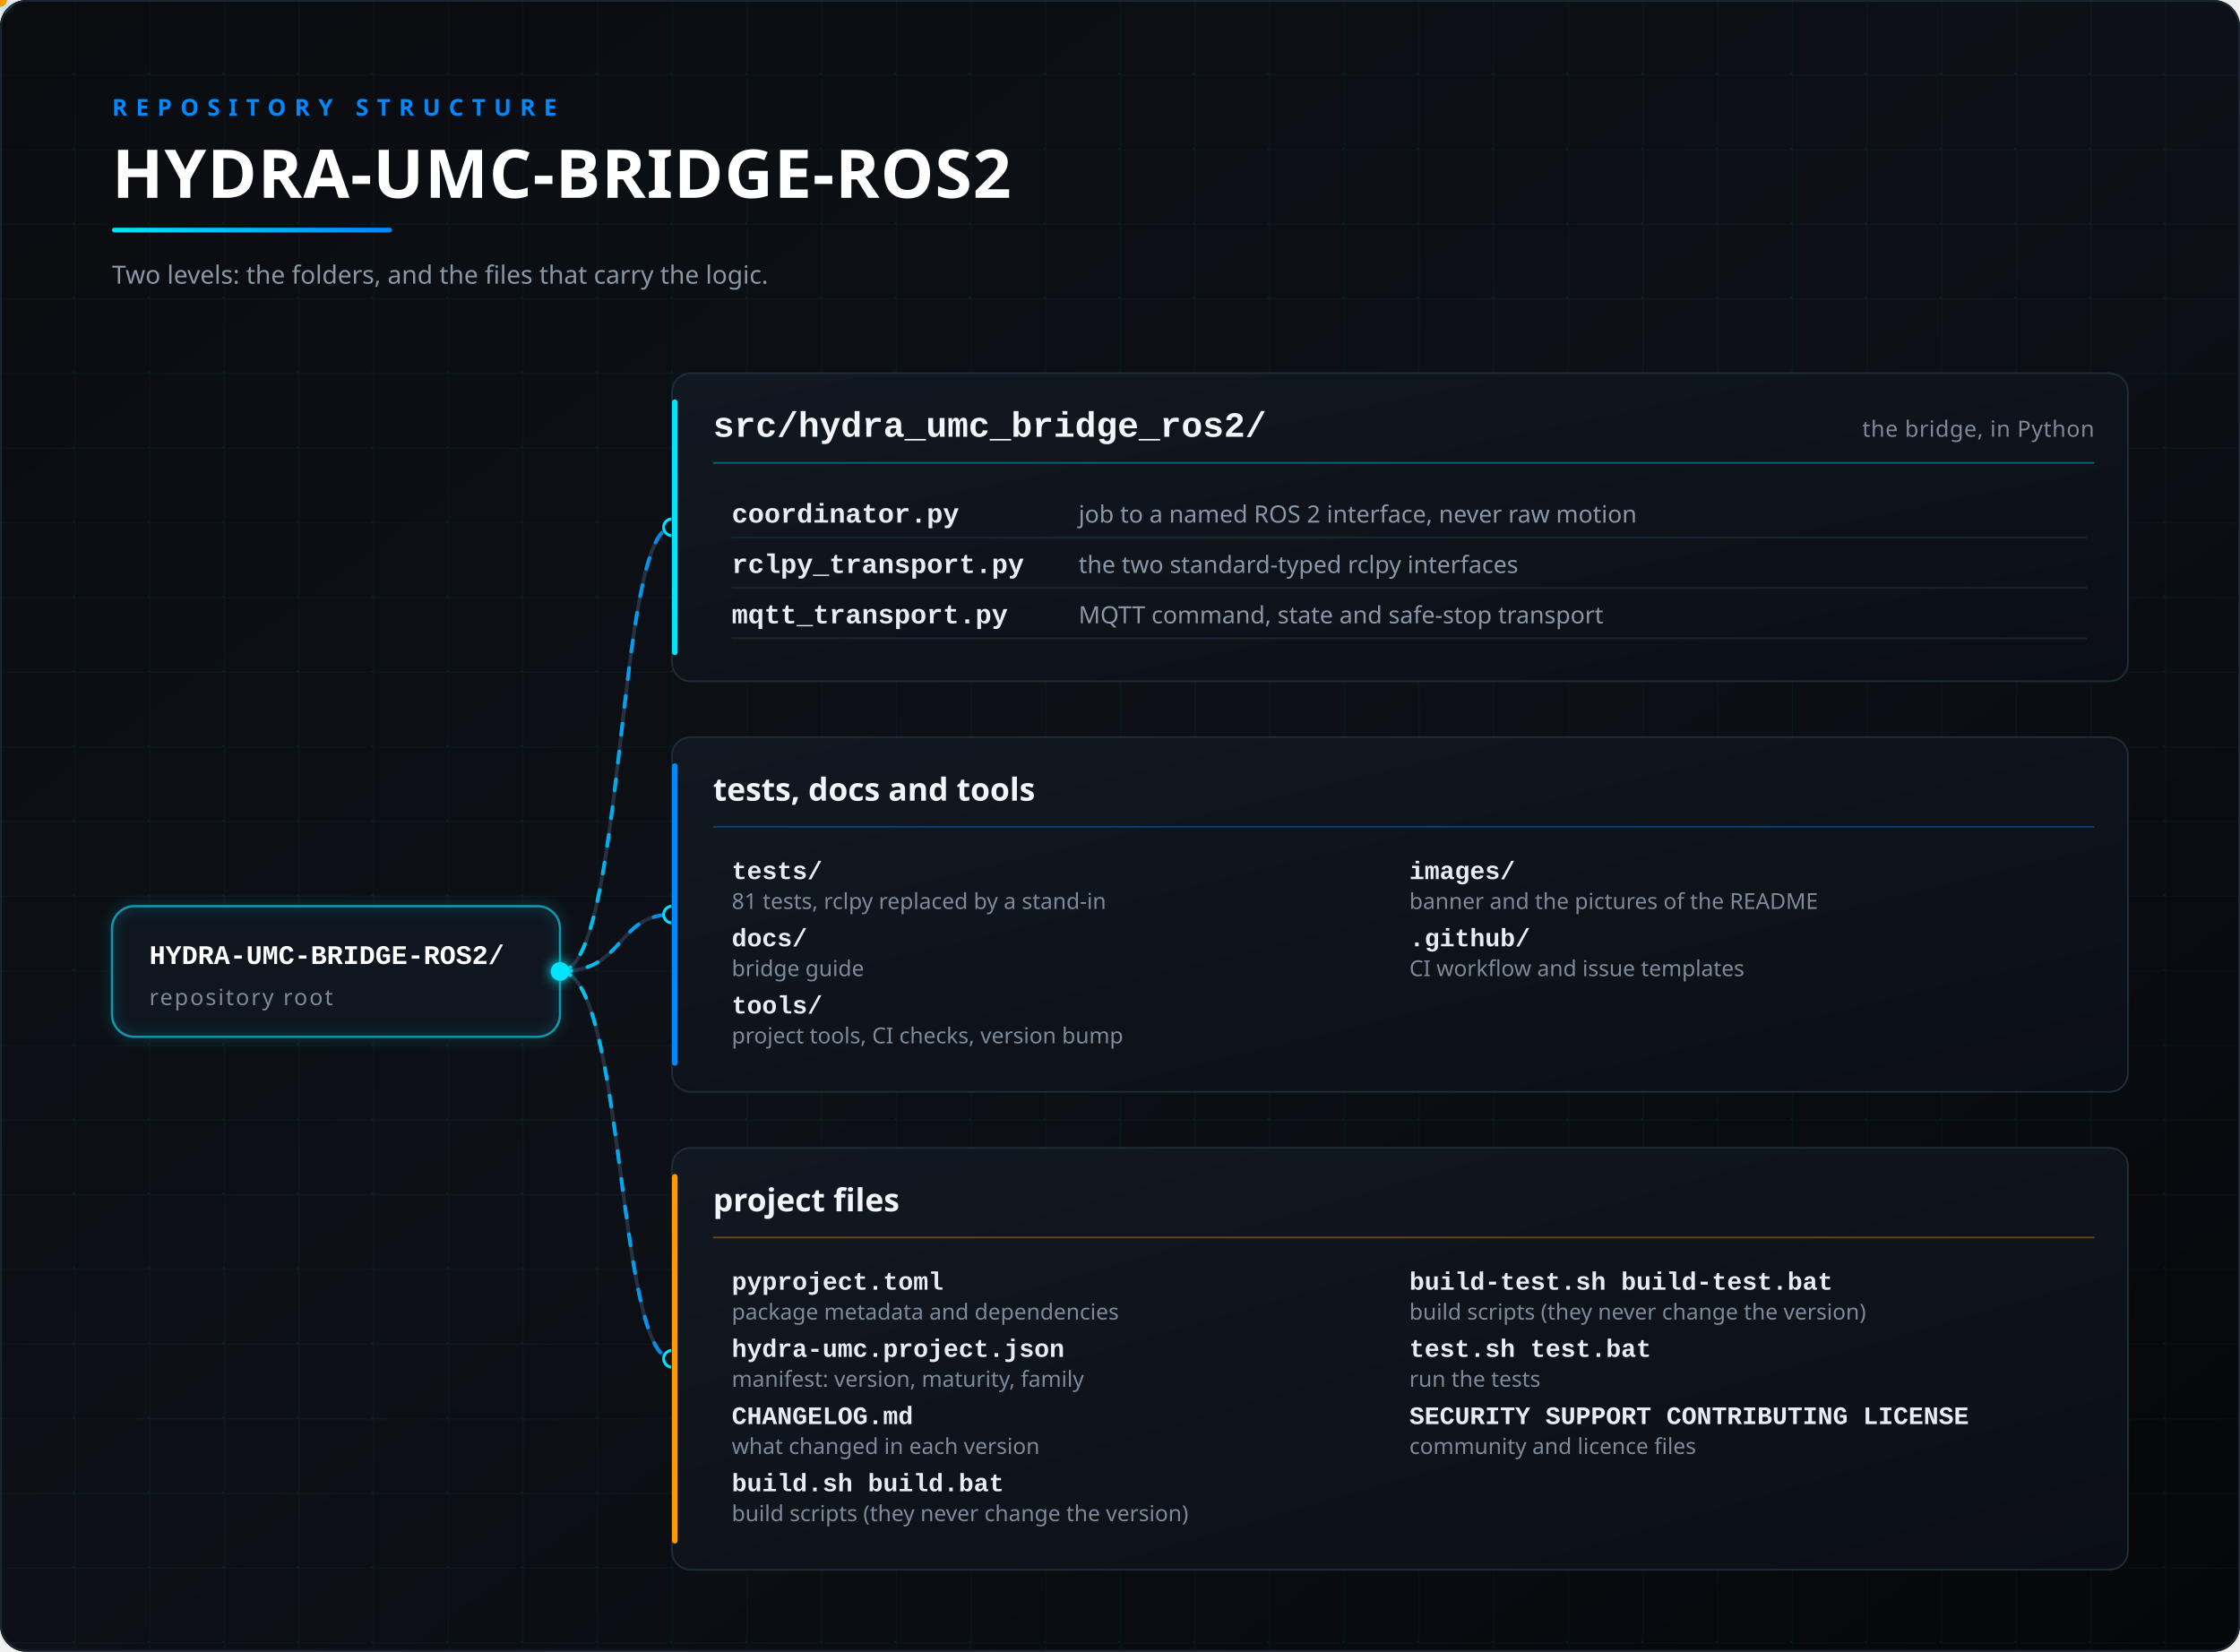
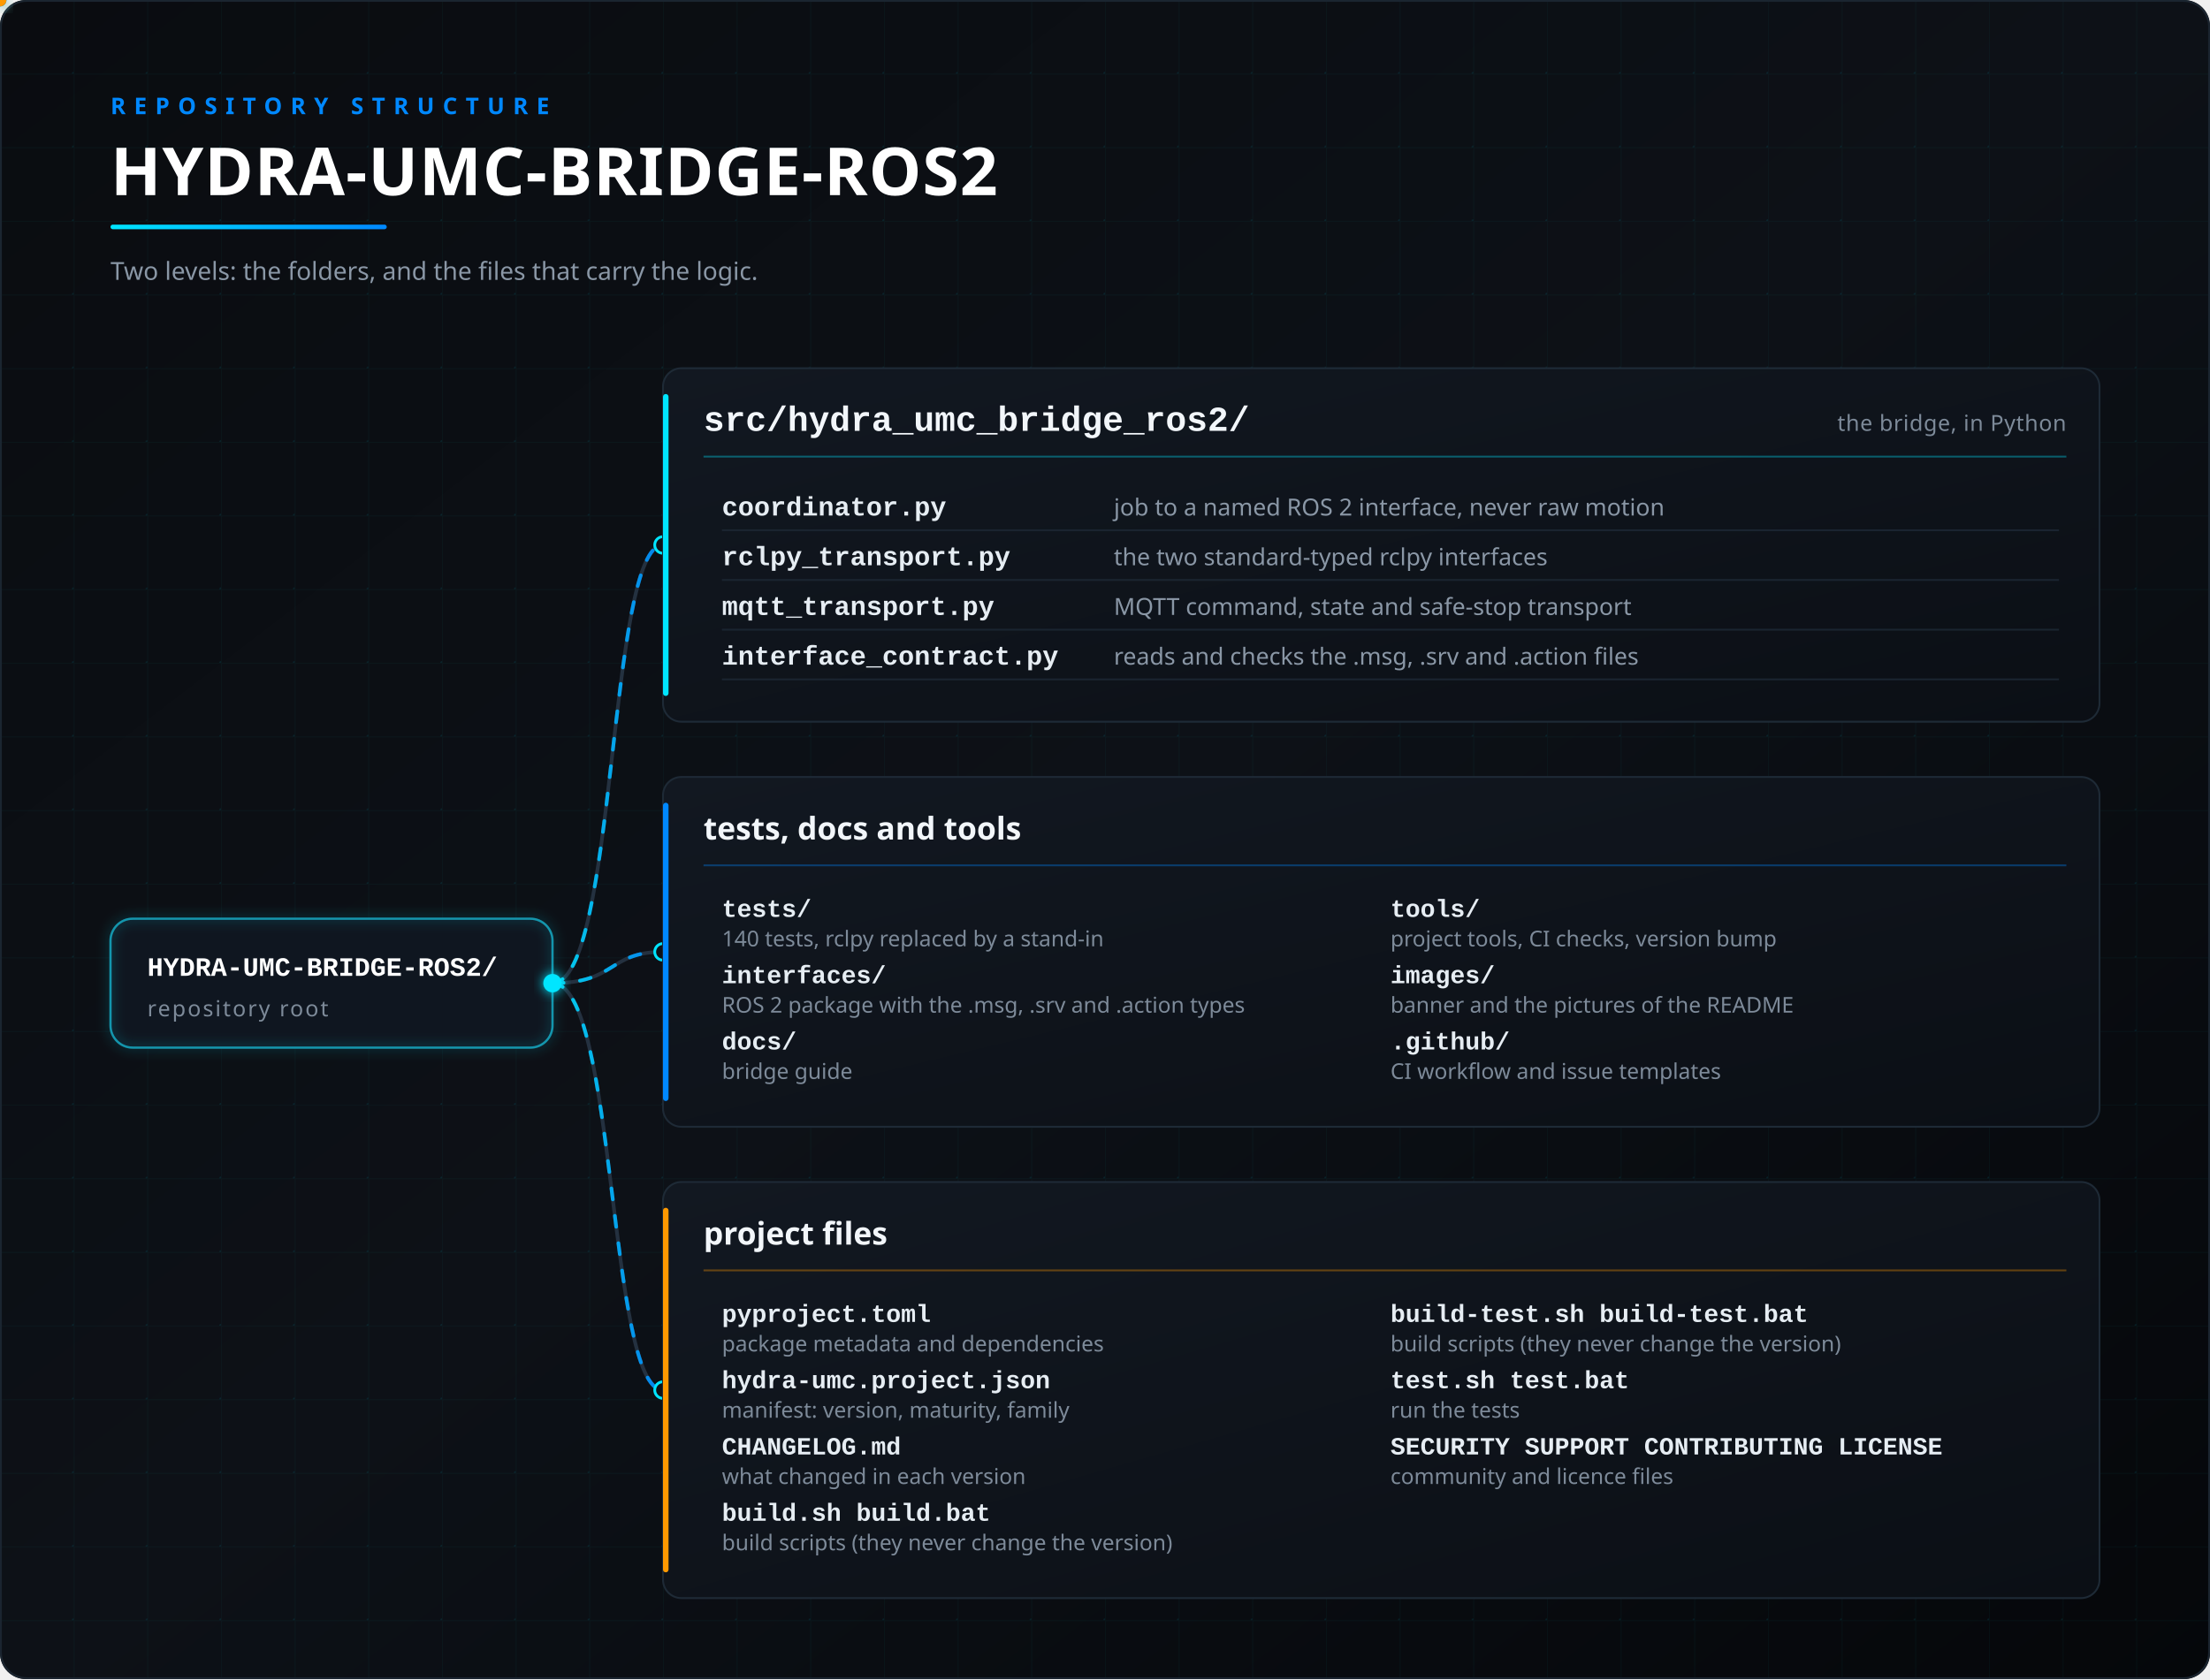
- <svg xmlns="http://www.w3.org/2000/svg" viewBox="0 0 1200 885" width="100%" role="img" aria-labelledby="t d">
+ <svg xmlns="http://www.w3.org/2000/svg" viewBox="0 0 1200 912" width="100%" role="img" aria-labelledby="t d">
  <defs>
    <linearGradient id="bg" x1="0" y1="0" x2="1" y2="1">
      <stop offset="0" stop-color="#0A0C10" />
      <stop offset="0.5" stop-color="#0D1117" />
      <stop offset="1" stop-color="#05070A" />
    </linearGradient>
    <linearGradient id="card" x1="0" y1="0" x2="1" y2="1">
      <stop offset="0" stop-color="#121821" />
      <stop offset="1" stop-color="#0B0F15" />
    </linearGradient>
    <linearGradient id="line" x1="0" y1="0" x2="1" y2="0">
      <stop offset="0" stop-color="#00E5FF" />
      <stop offset="1" stop-color="#0088FF" />
    </linearGradient>
    <filter id="glow" x="-50%" y="-50%" width="200%" height="200%">
      <feGaussianBlur stdDeviation="3" result="b" />
      <feMerge>
        <feMergeNode in="b" />
        <feMergeNode in="SourceGraphic" />
      </feMerge>
    </filter>
    <pattern id="grid" width="40" height="40" patternUnits="userSpaceOnUse">
      <path d="M40 0H0V40" fill="none" stroke="#00E5FF" stroke-opacity="0.035" />
      <circle cx="40" cy="40" r="1" fill="#00E5FF" fill-opacity="0.09" />
    </pattern>
  </defs>
-   <rect width="1200" height="885" rx="14" fill="url(#bg)" />
-   <rect width="1200" height="885" rx="14" fill="url(#grid)" />
-   <rect x="0.5" y="0.5" width="1199" height="884" rx="14" fill="none" stroke="#1B2530" />
+   <rect width="1200" height="912" rx="14" fill="url(#bg)" />
+   <rect width="1200" height="912" rx="14" fill="url(#grid)" />
+   <rect x="0.5" y="0.5" width="1199" height="911" rx="14" fill="none" stroke="#1B2530" />
  <text x="60" y="62" font-family="'Segoe UI','Noto Sans','Noto Sans CJK SC','Microsoft YaHei','Yu Gothic','Helvetica Neue',Helvetica,Arial,sans-serif" font-size="12.5" font-weight="600" fill="#0088FF" text-anchor="start" letter-spacing="4.5">REPOSITORY STRUCTURE</text>
  <text x="60" y="106" font-family="'Segoe UI','Noto Sans','Noto Sans CJK SC','Microsoft YaHei','Yu Gothic','Helvetica Neue',Helvetica,Arial,sans-serif" font-size="36" font-weight="700" fill="#FFFFFF" text-anchor="start" letter-spacing="0.5">HYDRA-UMC-BRIDGE-ROS2</text>
  <rect x="60" y="122" width="150" height="2.5" rx="1.25" fill="url(#line)">
    <animate attributeName="width" values="40;150;150" keyTimes="0;0.4;1" dur="3s" repeatCount="indefinite" />
  </rect>
  <text x="60" y="152" font-family="'Segoe UI','Noto Sans','Noto Sans CJK SC','Microsoft YaHei','Yu Gothic','Helvetica Neue',Helvetica,Arial,sans-serif" font-size="13.5" font-weight="400" fill="#8A97A6" text-anchor="start">Two levels: the folders, and the files that carry the logic.</text>
-   <path id="c0" d="M300,520.5 C335,520.5 330,282.5 360,282.5" fill="none" stroke="#243140" stroke-width="2" />
-   <path d="M300,520.5 C335,520.5 330,282.5 360,282.5" fill="none" stroke="url(#line)" stroke-width="2" stroke-linecap="round" stroke-dasharray="6 9" opacity="0.9">
+   <path id="c0" d="M300,534 C335,534 330,296 360,296" fill="none" stroke="#243140" stroke-width="2" />
+   <path d="M300,534 C335,534 330,296 360,296" fill="none" stroke="url(#line)" stroke-width="2" stroke-linecap="round" stroke-dasharray="6 9" opacity="0.9">
    <animate attributeName="stroke-dashoffset" from="0" to="-30" dur="1.6s" repeatCount="indefinite" />
  </path>
-   <circle cx="360" cy="282.5" r="4.5" fill="#0D1117" stroke="#00E5FF" stroke-width="1.5" />
-   <path id="c1" d="M300,520.5 C335,520.5 330,490 360,490" fill="none" stroke="#243140" stroke-width="2" />
-   <path d="M300,520.5 C335,520.5 330,490 360,490" fill="none" stroke="url(#line)" stroke-width="2" stroke-linecap="round" stroke-dasharray="6 9" opacity="0.9">
+   <circle cx="360" cy="296" r="4.5" fill="#0D1117" stroke="#00E5FF" stroke-width="1.5" />
+   <path id="c1" d="M300,534 C335,534 330,517 360,517" fill="none" stroke="#243140" stroke-width="2" />
+   <path d="M300,534 C335,534 330,517 360,517" fill="none" stroke="url(#line)" stroke-width="2" stroke-linecap="round" stroke-dasharray="6 9" opacity="0.9">
    <animate attributeName="stroke-dashoffset" from="0" to="-30" dur="1.6s" repeatCount="indefinite" />
  </path>
-   <circle cx="360" cy="490" r="4.5" fill="#0D1117" stroke="#00E5FF" stroke-width="1.5" />
-   <path id="c2" d="M300,520.5 C335,520.5 330,728 360,728" fill="none" stroke="#243140" stroke-width="2" />
-   <path d="M300,520.5 C335,520.5 330,728 360,728" fill="none" stroke="url(#line)" stroke-width="2" stroke-linecap="round" stroke-dasharray="6 9" opacity="0.9">
+   <circle cx="360" cy="517" r="4.5" fill="#0D1117" stroke="#00E5FF" stroke-width="1.5" />
+   <path id="c2" d="M300,534 C335,534 330,755 360,755" fill="none" stroke="#243140" stroke-width="2" />
+   <path d="M300,534 C335,534 330,755 360,755" fill="none" stroke="url(#line)" stroke-width="2" stroke-linecap="round" stroke-dasharray="6 9" opacity="0.9">
    <animate attributeName="stroke-dashoffset" from="0" to="-30" dur="1.6s" repeatCount="indefinite" />
  </path>
-   <circle cx="360" cy="728" r="4.5" fill="#0D1117" stroke="#00E5FF" stroke-width="1.5" />
+   <circle cx="360" cy="755" r="4.5" fill="#0D1117" stroke="#00E5FF" stroke-width="1.5" />
  <circle r="3.5" fill="#00E5FF" filter="url(#glow)">
    <animateMotion dur="3.4s" repeatCount="indefinite">
      <mpath href="#c0" />
    </animateMotion>
  </circle>
  <circle r="3.5" fill="#0088FF" filter="url(#glow)">
    <animateMotion dur="4.2s" repeatCount="indefinite">
      <mpath href="#c1" />
    </animateMotion>
  </circle>
  <circle r="3.5" fill="#FF9900" filter="url(#glow)">
    <animateMotion dur="5.0s" repeatCount="indefinite">
      <mpath href="#c2" />
    </animateMotion>
  </circle>
-   <rect x="60" y="485.5" width="240" height="70" rx="12" fill="#0F1620" stroke="#2A3A4C" stroke-width="1.2" />
-   <rect x="60" y="485.5" width="240" height="70" rx="12" fill="none" stroke="#00E5FF" stroke-opacity="0.5" stroke-width="1.2" filter="url(#glow)">
+   <rect x="60" y="499" width="240" height="70" rx="12" fill="#0F1620" stroke="#2A3A4C" stroke-width="1.2" />
+   <rect x="60" y="499" width="240" height="70" rx="12" fill="none" stroke="#00E5FF" stroke-opacity="0.5" stroke-width="1.2" filter="url(#glow)">
    <animate attributeName="stroke-opacity" values="0.15;0.6;0.15" dur="3.6s" repeatCount="indefinite" />
  </rect>
-   <text x="80" y="516.5" font-family="'JetBrains Mono','Cascadia Code','SFMono-Regular',Consolas,'Liberation Mono',monospace" font-size="14.4" font-weight="700" fill="#FFFFFF" text-anchor="start">HYDRA-UMC-BRIDGE-ROS2/</text>
-   <text x="80" y="538.5" font-family="'Segoe UI','Noto Sans','Noto Sans CJK SC','Microsoft YaHei','Yu Gothic','Helvetica Neue',Helvetica,Arial,sans-serif" font-size="12" font-weight="400" fill="#7D8A99" text-anchor="start" letter-spacing="1">repository root</text>
-   <circle cx="300" cy="520.5" r="5" fill="#00E5FF" filter="url(#glow)" />
-   <rect x="360" y="200" width="780" height="165" rx="10" fill="url(#card)" stroke="#1E2A36" stroke-width="1" />
-   <rect x="360" y="214" width="3" height="137" rx="1.5" fill="#00E5FF">
+   <text x="80" y="530" font-family="'JetBrains Mono','Cascadia Code','SFMono-Regular',Consolas,'Liberation Mono',monospace" font-size="14.4" font-weight="700" fill="#FFFFFF" text-anchor="start">HYDRA-UMC-BRIDGE-ROS2/</text>
+   <text x="80" y="552" font-family="'Segoe UI','Noto Sans','Noto Sans CJK SC','Microsoft YaHei','Yu Gothic','Helvetica Neue',Helvetica,Arial,sans-serif" font-size="12" font-weight="400" fill="#7D8A99" text-anchor="start" letter-spacing="1">repository root</text>
+   <circle cx="300" cy="534" r="5" fill="#00E5FF" filter="url(#glow)" />
+   <rect x="360" y="200" width="780" height="192" rx="10" fill="url(#card)" stroke="#1E2A36" stroke-width="1" />
+   <rect x="360" y="214" width="3" height="164" rx="1.5" fill="#00E5FF">
    <animate attributeName="opacity" values="0.55;1;0.55" dur="4s" begin="0s" repeatCount="indefinite" />
  </rect>
  <text x="382" y="234" font-family="'JetBrains Mono','Cascadia Code','SFMono-Regular',Consolas,'Liberation Mono',monospace" font-size="19" font-weight="700" fill="#F2F6FA" text-anchor="start">src/hydra_umc_bridge_ros2/</text>
  <text x="1122" y="234" font-family="'Segoe UI','Noto Sans','Noto Sans CJK SC','Microsoft YaHei','Yu Gothic','Helvetica Neue',Helvetica,Arial,sans-serif" font-size="12" font-weight="400" fill="#7D8A99" text-anchor="end" letter-spacing="0.3">the bridge, in Python</text>
  <line x1="382" y1="248" x2="1122" y2="248" stroke="#00E5FF" stroke-opacity="0.35" stroke-width="1" />
  <text x="392" y="280" font-family="'JetBrains Mono','Cascadia Code','SFMono-Regular',Consolas,'Liberation Mono',monospace" font-size="14.5" font-weight="600" fill="#E6EDF3" text-anchor="start">coordinator.py</text>
-   <text x="577.82" y="280" font-family="'Segoe UI','Noto Sans','Noto Sans CJK SC','Microsoft YaHei','Yu Gothic','Helvetica Neue',Helvetica,Arial,sans-serif" font-size="12.8" font-weight="400" fill="#8A97A6" text-anchor="start">job to a named ROS 2 interface, never raw motion</text>
+   <text x="604.79" y="280" font-family="'Segoe UI','Noto Sans','Noto Sans CJK SC','Microsoft YaHei','Yu Gothic','Helvetica Neue',Helvetica,Arial,sans-serif" font-size="12.8" font-weight="400" fill="#8A97A6" text-anchor="start">job to a named ROS 2 interface, never raw motion</text>
  <line x1="392" y1="288" x2="1118" y2="288" stroke="#1A2430" stroke-width="1" />
  <text x="392" y="307" font-family="'JetBrains Mono','Cascadia Code','SFMono-Regular',Consolas,'Liberation Mono',monospace" font-size="14.5" font-weight="600" fill="#E6EDF3" text-anchor="start">rclpy_transport.py</text>
-   <text x="577.82" y="307" font-family="'Segoe UI','Noto Sans','Noto Sans CJK SC','Microsoft YaHei','Yu Gothic','Helvetica Neue',Helvetica,Arial,sans-serif" font-size="12.8" font-weight="400" fill="#8A97A6" text-anchor="start">the two standard-typed rclpy interfaces</text>
+   <text x="604.79" y="307" font-family="'Segoe UI','Noto Sans','Noto Sans CJK SC','Microsoft YaHei','Yu Gothic','Helvetica Neue',Helvetica,Arial,sans-serif" font-size="12.8" font-weight="400" fill="#8A97A6" text-anchor="start">the two standard-typed rclpy interfaces</text>
  <line x1="392" y1="315" x2="1118" y2="315" stroke="#1A2430" stroke-width="1" />
  <text x="392" y="334" font-family="'JetBrains Mono','Cascadia Code','SFMono-Regular',Consolas,'Liberation Mono',monospace" font-size="14.5" font-weight="600" fill="#E6EDF3" text-anchor="start">mqtt_transport.py</text>
-   <text x="577.82" y="334" font-family="'Segoe UI','Noto Sans','Noto Sans CJK SC','Microsoft YaHei','Yu Gothic','Helvetica Neue',Helvetica,Arial,sans-serif" font-size="12.8" font-weight="400" fill="#8A97A6" text-anchor="start">MQTT command, state and safe-stop transport</text>
+   <text x="604.79" y="334" font-family="'Segoe UI','Noto Sans','Noto Sans CJK SC','Microsoft YaHei','Yu Gothic','Helvetica Neue',Helvetica,Arial,sans-serif" font-size="12.8" font-weight="400" fill="#8A97A6" text-anchor="start">MQTT command, state and safe-stop transport</text>
  <line x1="392" y1="342" x2="1118" y2="342" stroke="#1A2430" stroke-width="1" />
-   <rect x="360" y="395" width="780" height="190" rx="10" fill="url(#card)" stroke="#1E2A36" stroke-width="1" />
-   <rect x="360" y="409" width="3" height="162" rx="1.5" fill="#0088FF">
+   <text x="392" y="361" font-family="'JetBrains Mono','Cascadia Code','SFMono-Regular',Consolas,'Liberation Mono',monospace" font-size="14.5" font-weight="600" fill="#E6EDF3" text-anchor="start">interface_contract.py</text>
+   <text x="604.79" y="361" font-family="'Segoe UI','Noto Sans','Noto Sans CJK SC','Microsoft YaHei','Yu Gothic','Helvetica Neue',Helvetica,Arial,sans-serif" font-size="12.8" font-weight="400" fill="#8A97A6" text-anchor="start">reads and checks the .msg, .srv and .action files</text>
+   <line x1="392" y1="369" x2="1118" y2="369" stroke="#1A2430" stroke-width="1" />
+   <rect x="360" y="422" width="780" height="190" rx="10" fill="url(#card)" stroke="#1E2A36" stroke-width="1" />
+   <rect x="360" y="436" width="3" height="162" rx="1.5" fill="#0088FF">
    <animate attributeName="opacity" values="0.55;1;0.55" dur="4s" begin="0.6s" repeatCount="indefinite" />
  </rect>
-   <text x="382" y="429" font-family="'Segoe UI','Noto Sans','Noto Sans CJK SC','Microsoft YaHei','Yu Gothic','Helvetica Neue',Helvetica,Arial,sans-serif" font-size="17" font-weight="700" fill="#F2F6FA" text-anchor="start">tests, docs and tools</text>
-   <line x1="382" y1="443" x2="1122" y2="443" stroke="#0088FF" stroke-opacity="0.35" stroke-width="1" />
-   <text x="392" y="471" font-family="'JetBrains Mono','Cascadia Code','SFMono-Regular',Consolas,'Liberation Mono',monospace" font-size="13.5" font-weight="600" fill="#E6EDF3" text-anchor="start">tests/</text>
-   <text x="392" y="487" font-family="'Segoe UI','Noto Sans','Noto Sans CJK SC','Microsoft YaHei','Yu Gothic','Helvetica Neue',Helvetica,Arial,sans-serif" font-size="11.8" font-weight="400" fill="#7D8A99" text-anchor="start">81 tests, rclpy replaced by a stand-in</text>
-   <text x="392" y="507" font-family="'JetBrains Mono','Cascadia Code','SFMono-Regular',Consolas,'Liberation Mono',monospace" font-size="13.5" font-weight="600" fill="#E6EDF3" text-anchor="start">docs/</text>
-   <text x="392" y="523" font-family="'Segoe UI','Noto Sans','Noto Sans CJK SC','Microsoft YaHei','Yu Gothic','Helvetica Neue',Helvetica,Arial,sans-serif" font-size="11.8" font-weight="400" fill="#7D8A99" text-anchor="start">bridge guide</text>
-   <text x="392" y="543" font-family="'JetBrains Mono','Cascadia Code','SFMono-Regular',Consolas,'Liberation Mono',monospace" font-size="13.5" font-weight="600" fill="#E6EDF3" text-anchor="start">tools/</text>
-   <text x="392" y="559" font-family="'Segoe UI','Noto Sans','Noto Sans CJK SC','Microsoft YaHei','Yu Gothic','Helvetica Neue',Helvetica,Arial,sans-serif" font-size="11.8" font-weight="400" fill="#7D8A99" text-anchor="start">project tools, CI checks, version bump</text>
-   <text x="755" y="471" font-family="'JetBrains Mono','Cascadia Code','SFMono-Regular',Consolas,'Liberation Mono',monospace" font-size="13.5" font-weight="600" fill="#E6EDF3" text-anchor="start">images/</text>
-   <text x="755" y="487" font-family="'Segoe UI','Noto Sans','Noto Sans CJK SC','Microsoft YaHei','Yu Gothic','Helvetica Neue',Helvetica,Arial,sans-serif" font-size="11.8" font-weight="400" fill="#7D8A99" text-anchor="start">banner and the pictures of the README</text>
-   <text x="755" y="507" font-family="'JetBrains Mono','Cascadia Code','SFMono-Regular',Consolas,'Liberation Mono',monospace" font-size="13.5" font-weight="600" fill="#E6EDF3" text-anchor="start">.github/</text>
-   <text x="755" y="523" font-family="'Segoe UI','Noto Sans','Noto Sans CJK SC','Microsoft YaHei','Yu Gothic','Helvetica Neue',Helvetica,Arial,sans-serif" font-size="11.8" font-weight="400" fill="#7D8A99" text-anchor="start">CI workflow and issue templates</text>
-   <rect x="360" y="615" width="780" height="226" rx="10" fill="url(#card)" stroke="#1E2A36" stroke-width="1" />
-   <rect x="360" y="629" width="3" height="198" rx="1.5" fill="#FF9900">
+   <text x="382" y="456" font-family="'Segoe UI','Noto Sans','Noto Sans CJK SC','Microsoft YaHei','Yu Gothic','Helvetica Neue',Helvetica,Arial,sans-serif" font-size="17" font-weight="700" fill="#F2F6FA" text-anchor="start">tests, docs and tools</text>
+   <line x1="382" y1="470" x2="1122" y2="470" stroke="#0088FF" stroke-opacity="0.35" stroke-width="1" />
+   <text x="392" y="498" font-family="'JetBrains Mono','Cascadia Code','SFMono-Regular',Consolas,'Liberation Mono',monospace" font-size="13.5" font-weight="600" fill="#E6EDF3" text-anchor="start">tests/</text>
+   <text x="392" y="514" font-family="'Segoe UI','Noto Sans','Noto Sans CJK SC','Microsoft YaHei','Yu Gothic','Helvetica Neue',Helvetica,Arial,sans-serif" font-size="11.8" font-weight="400" fill="#7D8A99" text-anchor="start">140 tests, rclpy replaced by a stand-in</text>
+   <text x="392" y="534" font-family="'JetBrains Mono','Cascadia Code','SFMono-Regular',Consolas,'Liberation Mono',monospace" font-size="13.5" font-weight="600" fill="#E6EDF3" text-anchor="start">interfaces/</text>
+   <text x="392" y="550" font-family="'Segoe UI','Noto Sans','Noto Sans CJK SC','Microsoft YaHei','Yu Gothic','Helvetica Neue',Helvetica,Arial,sans-serif" font-size="11.8" font-weight="400" fill="#7D8A99" text-anchor="start">ROS 2 package with the .msg, .srv and .action types</text>
+   <text x="392" y="570" font-family="'JetBrains Mono','Cascadia Code','SFMono-Regular',Consolas,'Liberation Mono',monospace" font-size="13.5" font-weight="600" fill="#E6EDF3" text-anchor="start">docs/</text>
+   <text x="392" y="586" font-family="'Segoe UI','Noto Sans','Noto Sans CJK SC','Microsoft YaHei','Yu Gothic','Helvetica Neue',Helvetica,Arial,sans-serif" font-size="11.8" font-weight="400" fill="#7D8A99" text-anchor="start">bridge guide</text>
+   <text x="755" y="498" font-family="'JetBrains Mono','Cascadia Code','SFMono-Regular',Consolas,'Liberation Mono',monospace" font-size="13.5" font-weight="600" fill="#E6EDF3" text-anchor="start">tools/</text>
+   <text x="755" y="514" font-family="'Segoe UI','Noto Sans','Noto Sans CJK SC','Microsoft YaHei','Yu Gothic','Helvetica Neue',Helvetica,Arial,sans-serif" font-size="11.8" font-weight="400" fill="#7D8A99" text-anchor="start">project tools, CI checks, version bump</text>
+   <text x="755" y="534" font-family="'JetBrains Mono','Cascadia Code','SFMono-Regular',Consolas,'Liberation Mono',monospace" font-size="13.5" font-weight="600" fill="#E6EDF3" text-anchor="start">images/</text>
+   <text x="755" y="550" font-family="'Segoe UI','Noto Sans','Noto Sans CJK SC','Microsoft YaHei','Yu Gothic','Helvetica Neue',Helvetica,Arial,sans-serif" font-size="11.8" font-weight="400" fill="#7D8A99" text-anchor="start">banner and the pictures of the README</text>
+   <text x="755" y="570" font-family="'JetBrains Mono','Cascadia Code','SFMono-Regular',Consolas,'Liberation Mono',monospace" font-size="13.5" font-weight="600" fill="#E6EDF3" text-anchor="start">.github/</text>
+   <text x="755" y="586" font-family="'Segoe UI','Noto Sans','Noto Sans CJK SC','Microsoft YaHei','Yu Gothic','Helvetica Neue',Helvetica,Arial,sans-serif" font-size="11.8" font-weight="400" fill="#7D8A99" text-anchor="start">CI workflow and issue templates</text>
+   <rect x="360" y="642" width="780" height="226" rx="10" fill="url(#card)" stroke="#1E2A36" stroke-width="1" />
+   <rect x="360" y="656" width="3" height="198" rx="1.5" fill="#FF9900">
    <animate attributeName="opacity" values="0.55;1;0.55" dur="4s" begin="1.2s" repeatCount="indefinite" />
  </rect>
-   <text x="382" y="649" font-family="'Segoe UI','Noto Sans','Noto Sans CJK SC','Microsoft YaHei','Yu Gothic','Helvetica Neue',Helvetica,Arial,sans-serif" font-size="17" font-weight="700" fill="#F2F6FA" text-anchor="start">project files</text>
-   <line x1="382" y1="663" x2="1122" y2="663" stroke="#FF9900" stroke-opacity="0.35" stroke-width="1" />
-   <text x="392" y="691" font-family="'JetBrains Mono','Cascadia Code','SFMono-Regular',Consolas,'Liberation Mono',monospace" font-size="13.5" font-weight="600" fill="#E6EDF3" text-anchor="start">pyproject.toml</text>
-   <text x="392" y="707" font-family="'Segoe UI','Noto Sans','Noto Sans CJK SC','Microsoft YaHei','Yu Gothic','Helvetica Neue',Helvetica,Arial,sans-serif" font-size="11.8" font-weight="400" fill="#7D8A99" text-anchor="start">package metadata and dependencies</text>
-   <text x="392" y="727" font-family="'JetBrains Mono','Cascadia Code','SFMono-Regular',Consolas,'Liberation Mono',monospace" font-size="13.5" font-weight="600" fill="#E6EDF3" text-anchor="start">hydra-umc.project.json</text>
-   <text x="392" y="743" font-family="'Segoe UI','Noto Sans','Noto Sans CJK SC','Microsoft YaHei','Yu Gothic','Helvetica Neue',Helvetica,Arial,sans-serif" font-size="11.8" font-weight="400" fill="#7D8A99" text-anchor="start">manifest: version, maturity, family</text>
-   <text x="392" y="763" font-family="'JetBrains Mono','Cascadia Code','SFMono-Regular',Consolas,'Liberation Mono',monospace" font-size="13.5" font-weight="600" fill="#E6EDF3" text-anchor="start">CHANGELOG.md</text>
-   <text x="392" y="779" font-family="'Segoe UI','Noto Sans','Noto Sans CJK SC','Microsoft YaHei','Yu Gothic','Helvetica Neue',Helvetica,Arial,sans-serif" font-size="11.8" font-weight="400" fill="#7D8A99" text-anchor="start">what changed in each version</text>
-   <text x="392" y="799" font-family="'JetBrains Mono','Cascadia Code','SFMono-Regular',Consolas,'Liberation Mono',monospace" font-size="13.5" font-weight="600" fill="#E6EDF3" text-anchor="start">build.sh  build.bat</text>
-   <text x="392" y="815" font-family="'Segoe UI','Noto Sans','Noto Sans CJK SC','Microsoft YaHei','Yu Gothic','Helvetica Neue',Helvetica,Arial,sans-serif" font-size="11.8" font-weight="400" fill="#7D8A99" text-anchor="start">build scripts (they never change the version)</text>
-   <text x="755" y="691" font-family="'JetBrains Mono','Cascadia Code','SFMono-Regular',Consolas,'Liberation Mono',monospace" font-size="13.5" font-weight="600" fill="#E6EDF3" text-anchor="start">build-test.sh  build-test.bat</text>
-   <text x="755" y="707" font-family="'Segoe UI','Noto Sans','Noto Sans CJK SC','Microsoft YaHei','Yu Gothic','Helvetica Neue',Helvetica,Arial,sans-serif" font-size="11.8" font-weight="400" fill="#7D8A99" text-anchor="start">build scripts (they never change the version)</text>
-   <text x="755" y="727" font-family="'JetBrains Mono','Cascadia Code','SFMono-Regular',Consolas,'Liberation Mono',monospace" font-size="13.5" font-weight="600" fill="#E6EDF3" text-anchor="start">test.sh  test.bat</text>
-   <text x="755" y="743" font-family="'Segoe UI','Noto Sans','Noto Sans CJK SC','Microsoft YaHei','Yu Gothic','Helvetica Neue',Helvetica,Arial,sans-serif" font-size="11.8" font-weight="400" fill="#7D8A99" text-anchor="start">run the tests</text>
-   <text x="755" y="763" font-family="'JetBrains Mono','Cascadia Code','SFMono-Regular',Consolas,'Liberation Mono',monospace" font-size="13.5" font-weight="600" fill="#E6EDF3" text-anchor="start">SECURITY  SUPPORT  CONTRIBUTING  LICENSE</text>
-   <text x="755" y="779" font-family="'Segoe UI','Noto Sans','Noto Sans CJK SC','Microsoft YaHei','Yu Gothic','Helvetica Neue',Helvetica,Arial,sans-serif" font-size="11.8" font-weight="400" fill="#7D8A99" text-anchor="start">community and licence files</text>
+   <text x="382" y="676" font-family="'Segoe UI','Noto Sans','Noto Sans CJK SC','Microsoft YaHei','Yu Gothic','Helvetica Neue',Helvetica,Arial,sans-serif" font-size="17" font-weight="700" fill="#F2F6FA" text-anchor="start">project files</text>
+   <line x1="382" y1="690" x2="1122" y2="690" stroke="#FF9900" stroke-opacity="0.35" stroke-width="1" />
+   <text x="392" y="718" font-family="'JetBrains Mono','Cascadia Code','SFMono-Regular',Consolas,'Liberation Mono',monospace" font-size="13.5" font-weight="600" fill="#E6EDF3" text-anchor="start">pyproject.toml</text>
+   <text x="392" y="734" font-family="'Segoe UI','Noto Sans','Noto Sans CJK SC','Microsoft YaHei','Yu Gothic','Helvetica Neue',Helvetica,Arial,sans-serif" font-size="11.8" font-weight="400" fill="#7D8A99" text-anchor="start">package metadata and dependencies</text>
+   <text x="392" y="754" font-family="'JetBrains Mono','Cascadia Code','SFMono-Regular',Consolas,'Liberation Mono',monospace" font-size="13.5" font-weight="600" fill="#E6EDF3" text-anchor="start">hydra-umc.project.json</text>
+   <text x="392" y="770" font-family="'Segoe UI','Noto Sans','Noto Sans CJK SC','Microsoft YaHei','Yu Gothic','Helvetica Neue',Helvetica,Arial,sans-serif" font-size="11.8" font-weight="400" fill="#7D8A99" text-anchor="start">manifest: version, maturity, family</text>
+   <text x="392" y="790" font-family="'JetBrains Mono','Cascadia Code','SFMono-Regular',Consolas,'Liberation Mono',monospace" font-size="13.5" font-weight="600" fill="#E6EDF3" text-anchor="start">CHANGELOG.md</text>
+   <text x="392" y="806" font-family="'Segoe UI','Noto Sans','Noto Sans CJK SC','Microsoft YaHei','Yu Gothic','Helvetica Neue',Helvetica,Arial,sans-serif" font-size="11.8" font-weight="400" fill="#7D8A99" text-anchor="start">what changed in each version</text>
+   <text x="392" y="826" font-family="'JetBrains Mono','Cascadia Code','SFMono-Regular',Consolas,'Liberation Mono',monospace" font-size="13.5" font-weight="600" fill="#E6EDF3" text-anchor="start">build.sh  build.bat</text>
+   <text x="392" y="842" font-family="'Segoe UI','Noto Sans','Noto Sans CJK SC','Microsoft YaHei','Yu Gothic','Helvetica Neue',Helvetica,Arial,sans-serif" font-size="11.8" font-weight="400" fill="#7D8A99" text-anchor="start">build scripts (they never change the version)</text>
+   <text x="755" y="718" font-family="'JetBrains Mono','Cascadia Code','SFMono-Regular',Consolas,'Liberation Mono',monospace" font-size="13.5" font-weight="600" fill="#E6EDF3" text-anchor="start">build-test.sh  build-test.bat</text>
+   <text x="755" y="734" font-family="'Segoe UI','Noto Sans','Noto Sans CJK SC','Microsoft YaHei','Yu Gothic','Helvetica Neue',Helvetica,Arial,sans-serif" font-size="11.8" font-weight="400" fill="#7D8A99" text-anchor="start">build scripts (they never change the version)</text>
+   <text x="755" y="754" font-family="'JetBrains Mono','Cascadia Code','SFMono-Regular',Consolas,'Liberation Mono',monospace" font-size="13.5" font-weight="600" fill="#E6EDF3" text-anchor="start">test.sh  test.bat</text>
+   <text x="755" y="770" font-family="'Segoe UI','Noto Sans','Noto Sans CJK SC','Microsoft YaHei','Yu Gothic','Helvetica Neue',Helvetica,Arial,sans-serif" font-size="11.8" font-weight="400" fill="#7D8A99" text-anchor="start">run the tests</text>
+   <text x="755" y="790" font-family="'JetBrains Mono','Cascadia Code','SFMono-Regular',Consolas,'Liberation Mono',monospace" font-size="13.5" font-weight="600" fill="#E6EDF3" text-anchor="start">SECURITY  SUPPORT  CONTRIBUTING  LICENSE</text>
+   <text x="755" y="806" font-family="'Segoe UI','Noto Sans','Noto Sans CJK SC','Microsoft YaHei','Yu Gothic','Helvetica Neue',Helvetica,Arial,sans-serif" font-size="11.8" font-weight="400" fill="#7D8A99" text-anchor="start">community and licence files</text>
</svg>
